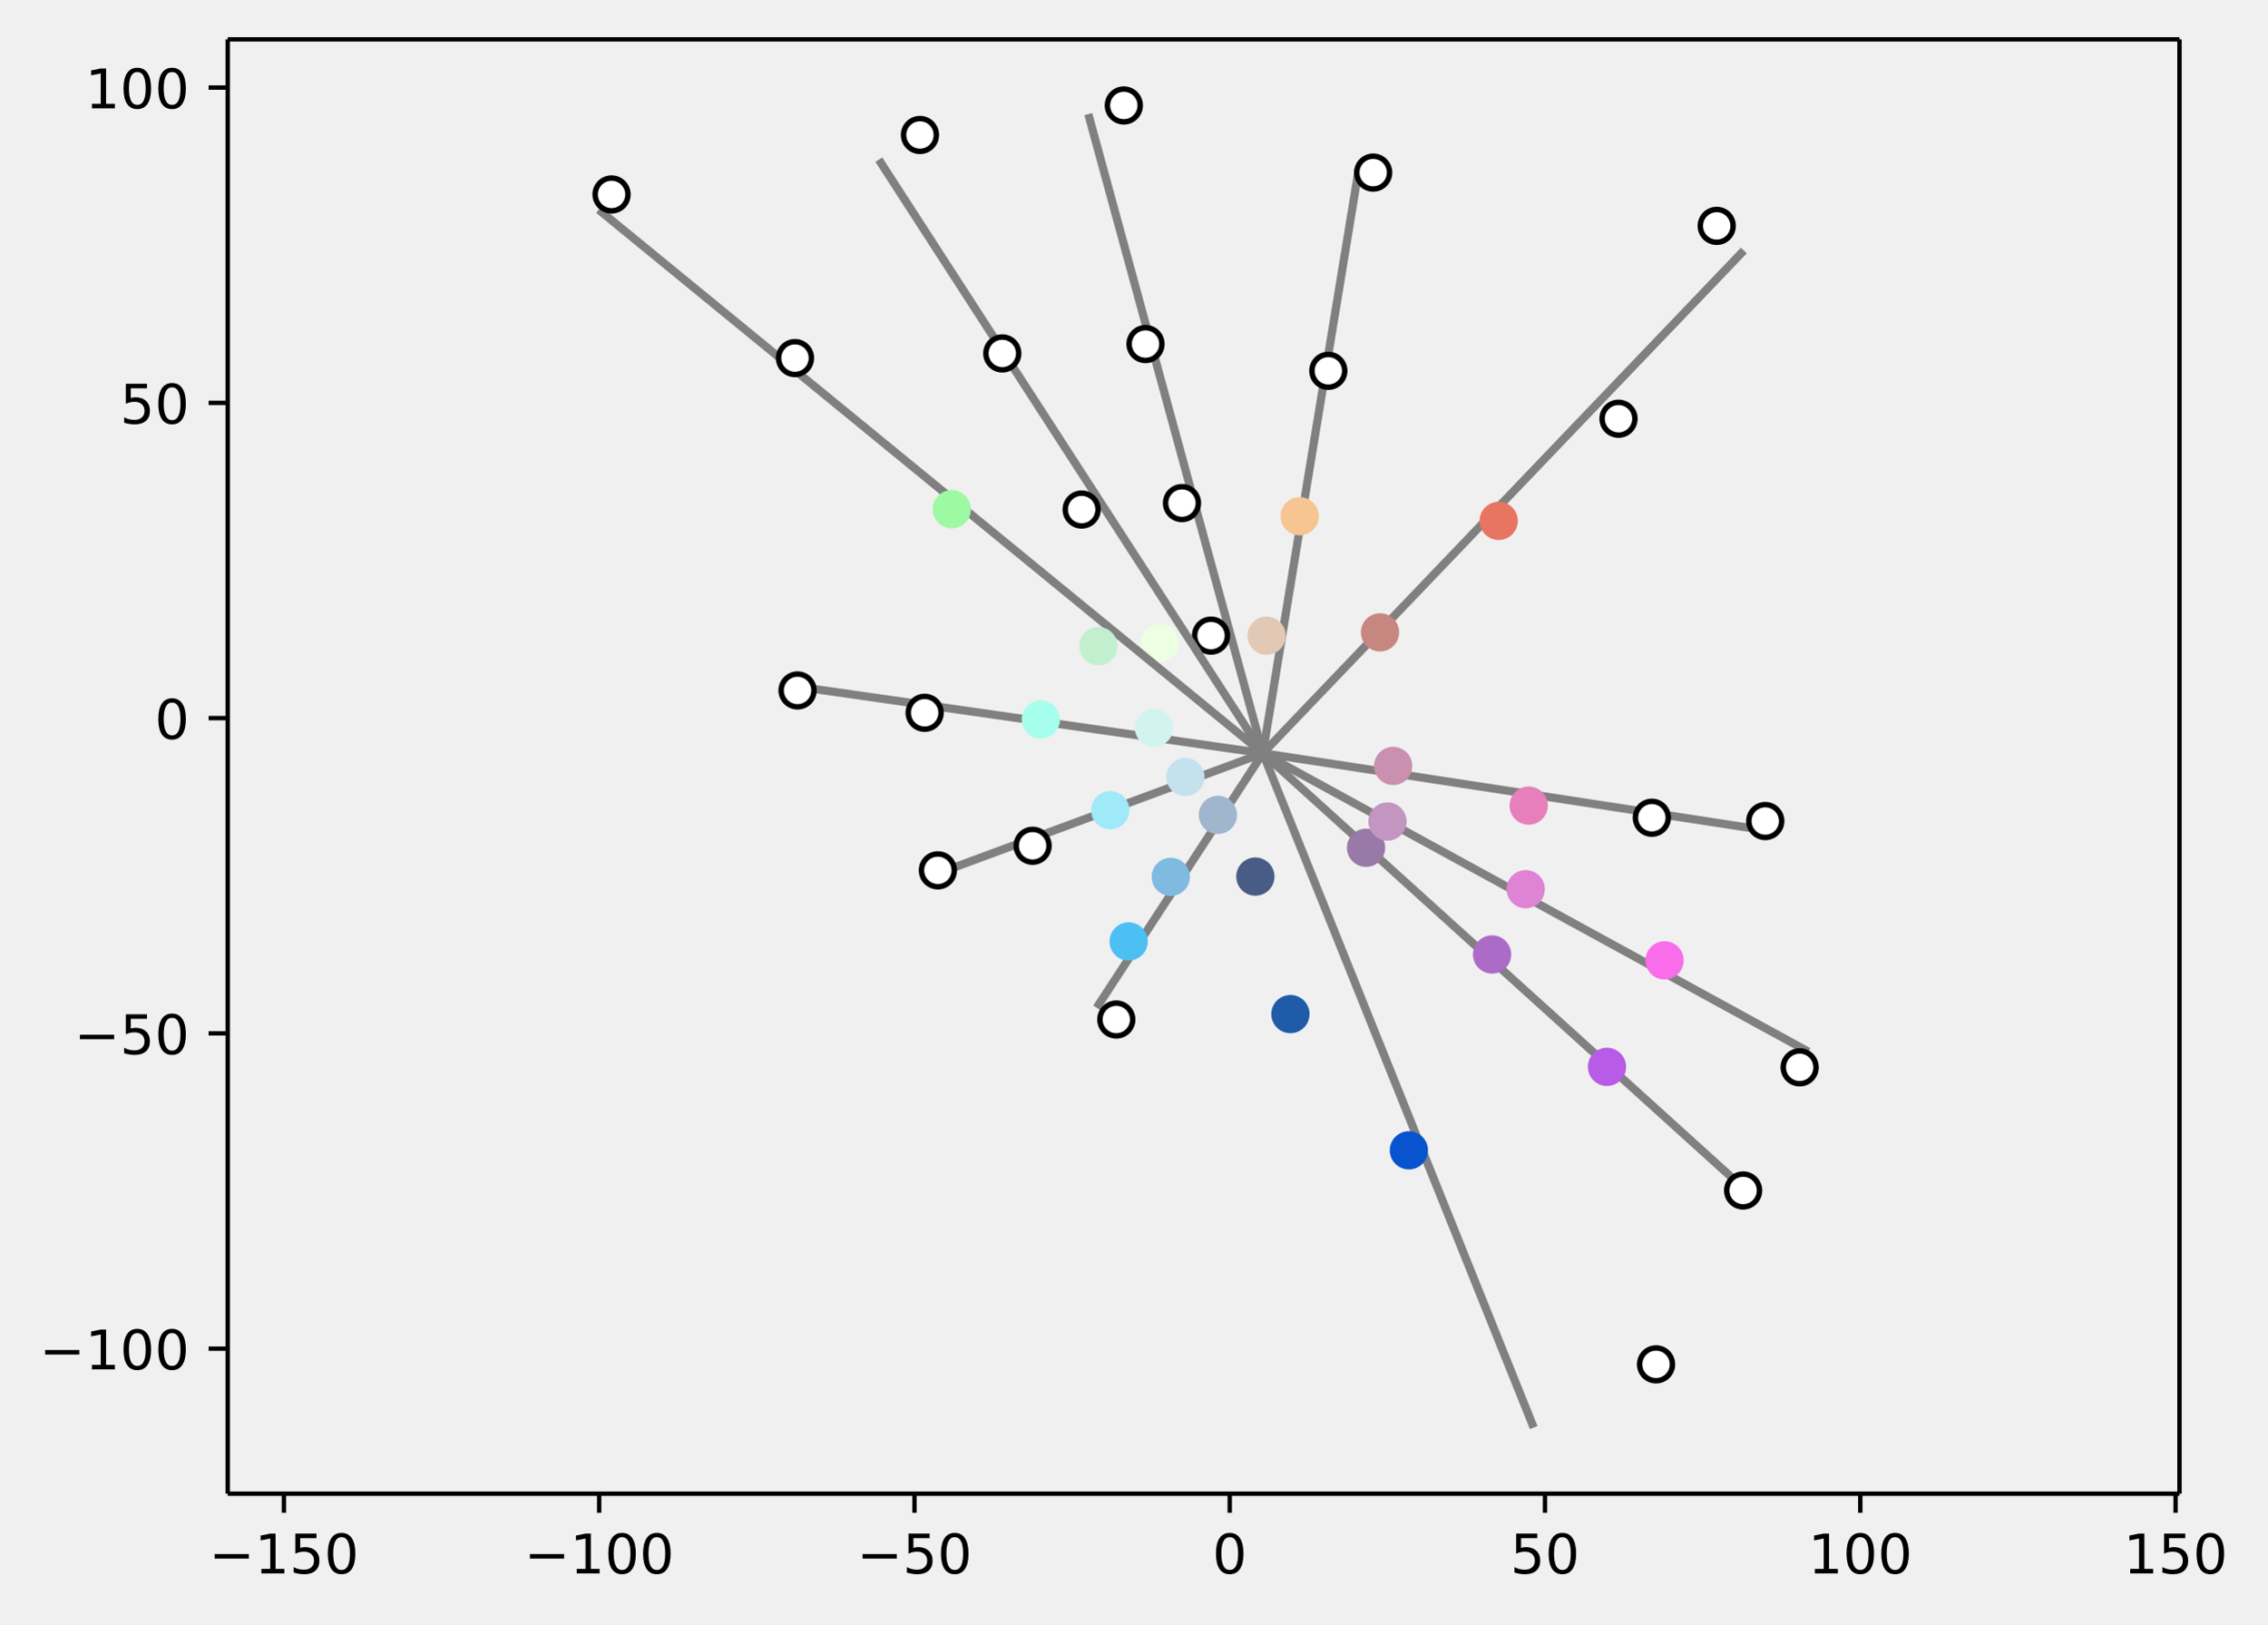
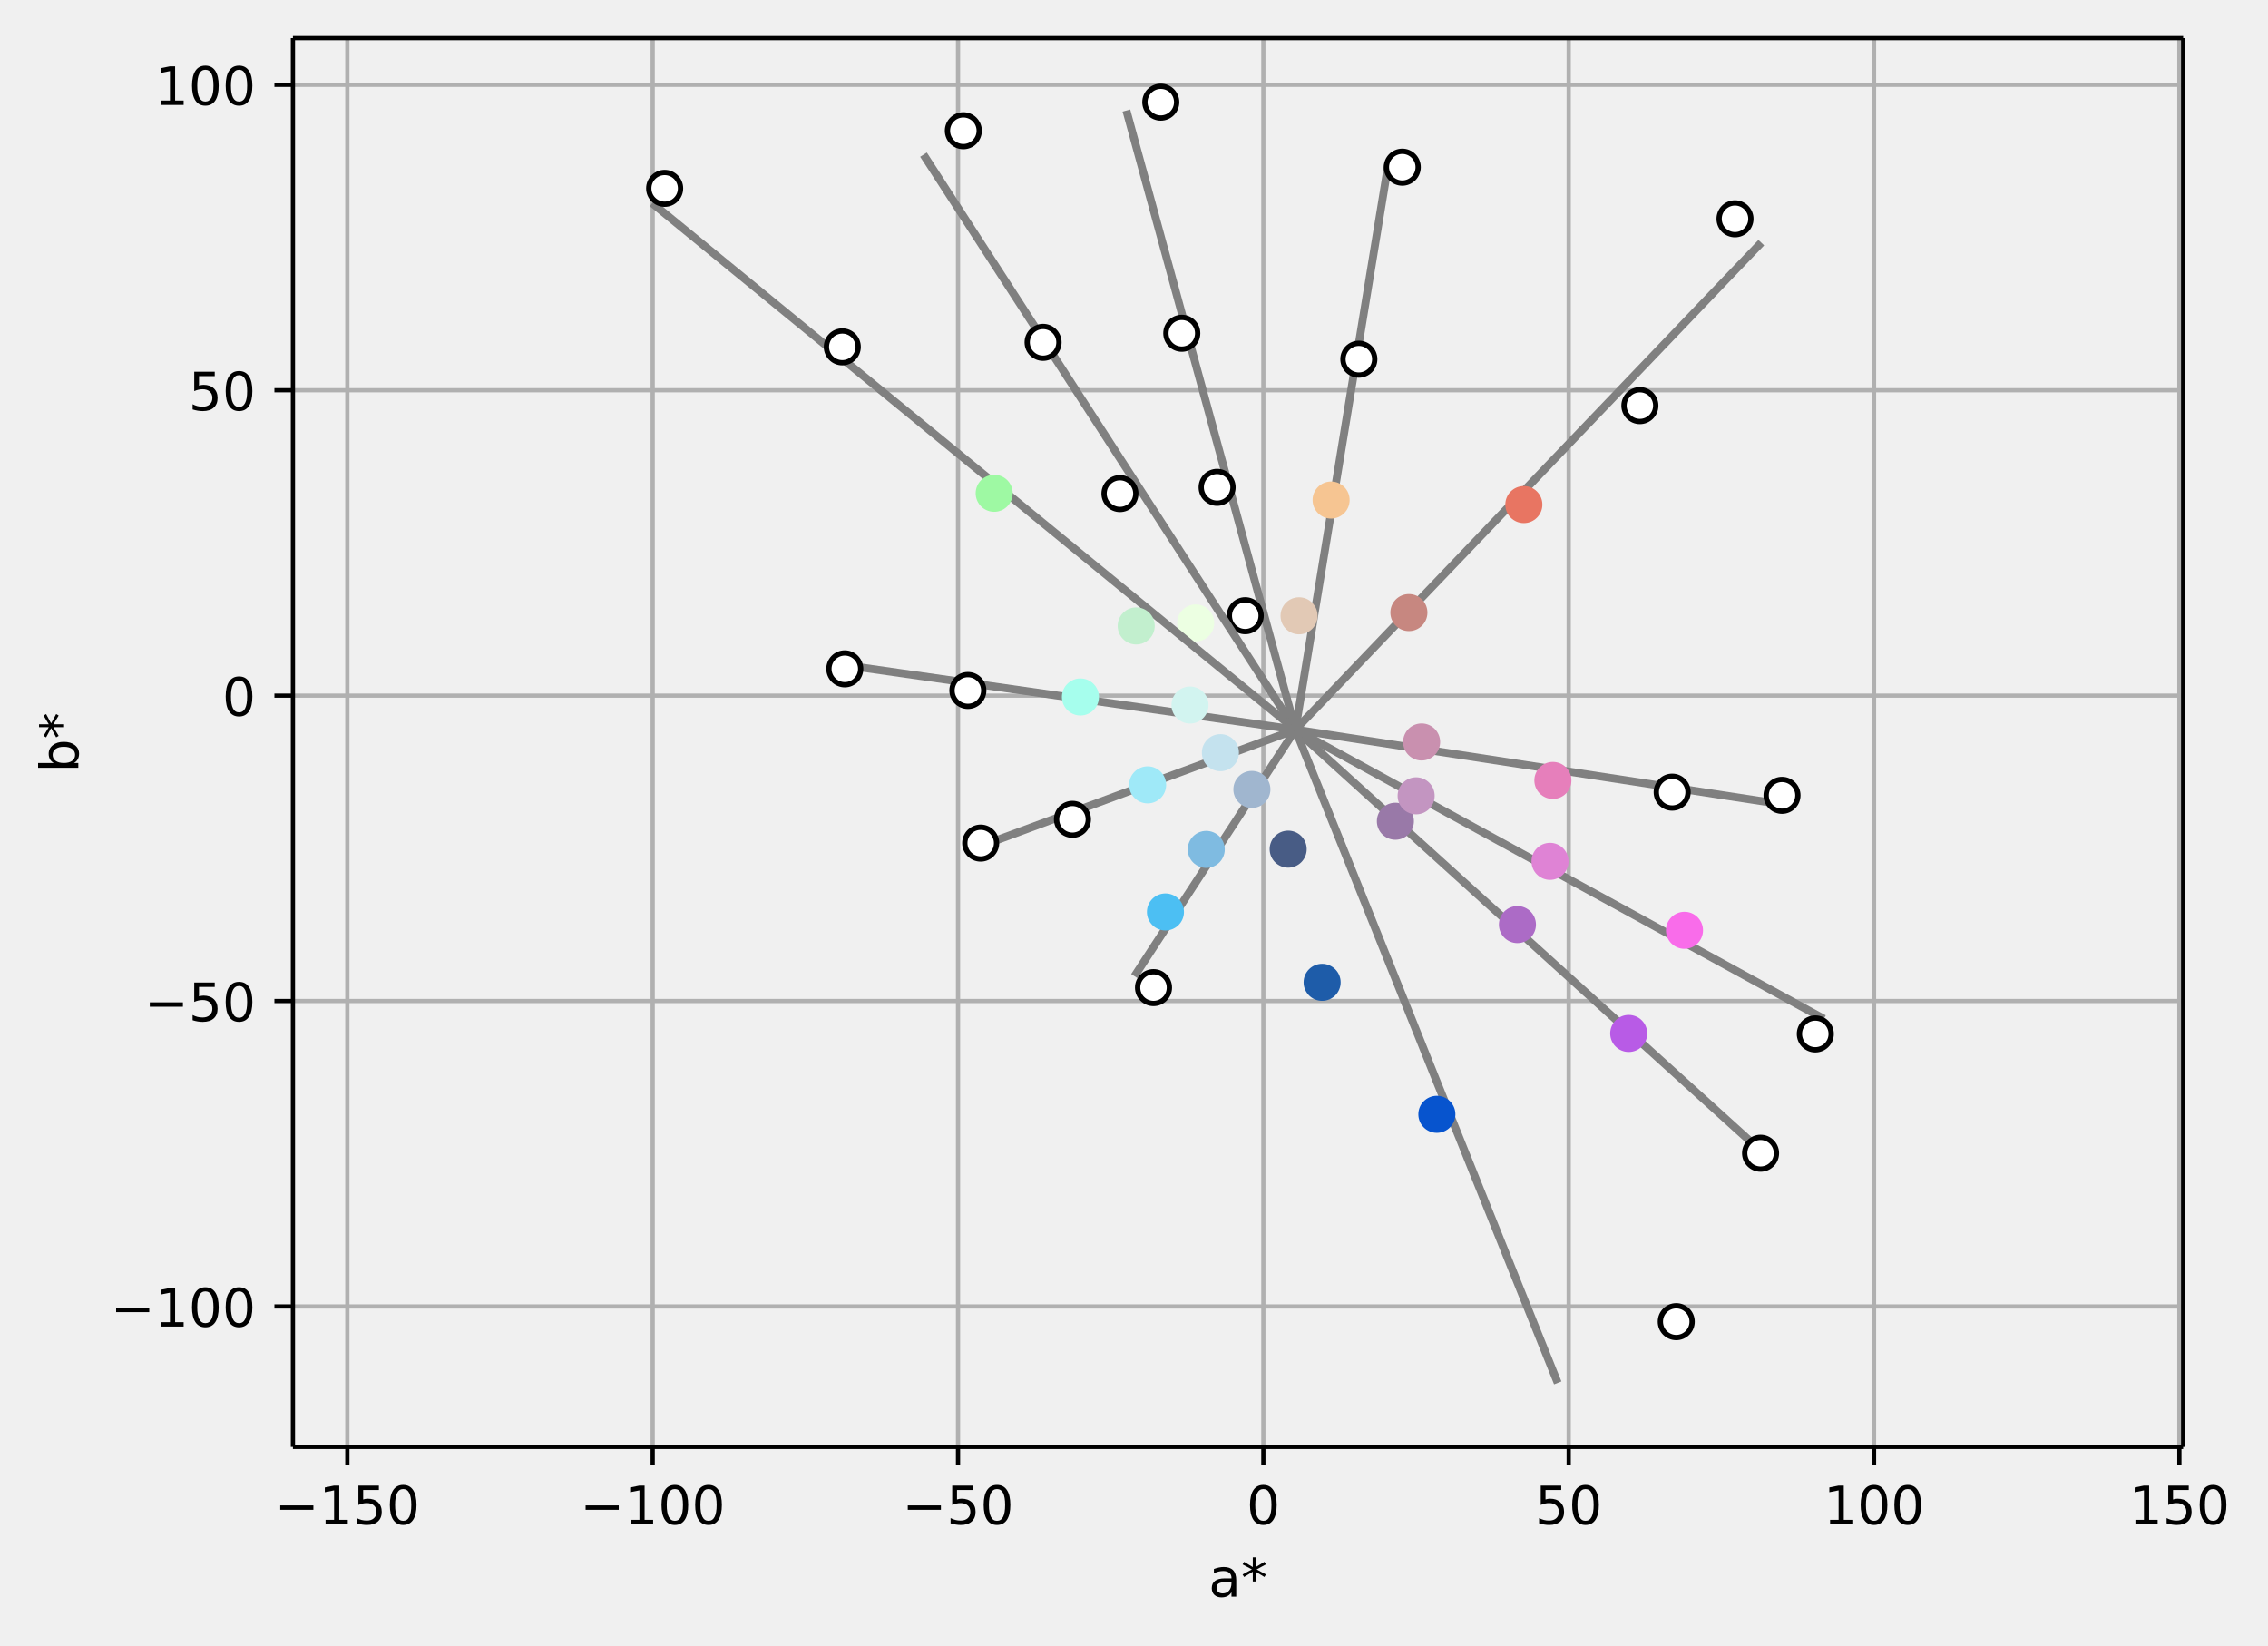
- <svg xmlns="http://www.w3.org/2000/svg" xmlns:xlink="http://www.w3.org/1999/xlink" height="396.254" viewBox="0 0 414.817 297.19" width="553.089">
+ <svg xmlns="http://www.w3.org/2000/svg" xmlns:xlink="http://www.w3.org/1999/xlink" height="414.491" viewBox="0 0 428.495 310.868" width="571.327">
  <defs>
    <style>*{stroke-linecap:butt;stroke-linejoin:round}</style>
  </defs>
  <g id="figure_1">
-     <path d="M0 297.19h414.817V0H0z" fill="none" id="patch_1" />
+     <path d="M0 310.868h428.495V0H0z" fill="none" id="patch_1" />
    <g id="axes_1">
-       <path d="M41.667 273.312h357.12V7.2H41.667z" fill="none" id="patch_2" />
+       <path d="M55.345 273.312h357.12V7.2H55.345z" fill="none" id="patch_2" />
      <g id="matplotlib.axis_1">
        <g id="xtick_1">
-           <g id="line2d_1">
+           <path clip-path="url(#p8961702159)" d="M65.624 273.312V7.2" fill="none" stroke="#b0b0b0" stroke-linecap="square" stroke-width=".8" id="line2d_1" />
+           <g id="line2d_2">
            <defs>
-               <path d="M0 0v3.5" id="m20fff338fc" stroke="#000" stroke-width=".8" />
+               <path d="M0 0v3.5" id="m1732f90b3c" stroke="#000" stroke-width=".8" />
            </defs>
-             <use x="51.946" xlink:href="#m20fff338fc" y="273.312" stroke="#000" stroke-width=".8" />
+             <use x="65.624" xlink:href="#m1732f90b3c" y="273.312" stroke="#000" stroke-width=".8" />
          </g>
          <g id="text_1">
            <defs>
              <path d="M10.594 35.5h62.593v-8.297H10.594z" id="DejaVuSans-8722" />
              <path d="M12.406 8.297h16.11v55.625l-17.532-3.516v8.985l17.438 3.515h9.86V8.296H54.39V0H12.406z" id="DejaVuSans-49" />
              <path d="M10.797 72.906h38.719v-8.312H19.828v-17.86q2.14.735 4.281 1.094 2.157.36 4.313.36 12.203 0 19.328-6.688 7.14-6.688 7.14-18.11 0-11.765-7.328-18.296-7.328-6.516-20.656-6.516-4.593 0-9.36.781-4.75.782-9.827 2.344v9.922q4.39-2.39 9.078-3.563 4.687-1.171 9.906-1.171 8.453 0 13.375 4.437 4.938 4.438 4.938 12.063 0 7.609-4.938 12.047-4.922 4.453-13.375 4.453-3.953 0-7.89-.875-3.922-.875-8.016-2.735z" id="DejaVuSans-53" />
              <path d="M31.781 66.406q-7.61 0-11.453-7.5Q16.5 51.422 16.5 36.375q0-14.984 3.828-22.484 3.844-7.5 11.453-7.5 7.672 0 11.5 7.5 3.844 7.5 3.844 22.484 0 15.047-3.844 22.531-3.828 7.5-11.5 7.5zm0 7.813q12.266 0 18.735-9.703 6.468-9.688 6.468-28.141 0-18.406-6.468-28.11-6.47-9.687-18.735-9.687-12.25 0-18.718 9.688-6.47 9.703-6.47 28.109 0 18.453 6.47 28.14Q19.53 74.22 31.78 74.22z" id="DejaVuSans-48" />
            </defs>
-             <g transform="matrix(.1 0 0 -.1 38.212 287.91)">
+             <g transform="matrix(.1 0 0 -.1 51.89 287.91)">
              <use xlink:href="#DejaVuSans-8722" />
              <use x="83.789" xlink:href="#DejaVuSans-49" />
              <use x="147.412" xlink:href="#DejaVuSans-53" />
              <use x="211.035" xlink:href="#DejaVuSans-48" />
            </g>
          </g>
        </g>
        <g id="xtick_2">
-           <use x="109.634" xlink:href="#m20fff338fc" y="273.312" stroke="#000" stroke-width=".8" id="line2d_2" />
-           <g transform="matrix(.1 0 0 -.1 95.9 287.91)" id="text_2">
+           <path clip-path="url(#p8961702159)" d="M123.312 273.312V7.2" fill="none" stroke="#b0b0b0" stroke-linecap="square" stroke-width=".8" id="line2d_3" />
+           <use x="123.312" xlink:href="#m1732f90b3c" y="273.312" stroke="#000" stroke-width=".8" id="line2d_4" />
+           <g transform="matrix(.1 0 0 -.1 109.578 287.91)" id="text_2">
            <use xlink:href="#DejaVuSans-8722" />
            <use x="83.789" xlink:href="#DejaVuSans-49" />
            <use x="147.412" xlink:href="#DejaVuSans-48" />
            <use x="211.035" xlink:href="#DejaVuSans-48" />
          </g>
        </g>
        <g id="xtick_3">
-           <use x="167.322" xlink:href="#m20fff338fc" y="273.312" stroke="#000" stroke-width=".8" id="line2d_3" />
-           <g transform="matrix(.1 0 0 -.1 156.77 287.91)" id="text_3">
+           <path clip-path="url(#p8961702159)" d="M181 273.312V7.2" fill="none" stroke="#b0b0b0" stroke-linecap="square" stroke-width=".8" id="line2d_5" />
+           <use x="181" xlink:href="#m1732f90b3c" y="273.312" stroke="#000" stroke-width=".8" id="line2d_6" />
+           <g transform="matrix(.1 0 0 -.1 170.447 287.91)" id="text_3">
            <use xlink:href="#DejaVuSans-8722" />
            <use x="83.789" xlink:href="#DejaVuSans-53" />
            <use x="147.412" xlink:href="#DejaVuSans-48" />
          </g>
        </g>
        <g id="xtick_4">
-           <use x="225.01" xlink:href="#m20fff338fc" y="273.312" stroke="#000" stroke-width=".8" id="line2d_4" />
-           <use xlink:href="#DejaVuSans-48" transform="matrix(.1 0 0 -.1 221.828 287.91)" id="text_4" />
+           <path clip-path="url(#p8961702159)" d="M238.688 273.312V7.2" fill="none" stroke="#b0b0b0" stroke-linecap="square" stroke-width=".8" id="line2d_7" />
+           <use x="238.688" xlink:href="#m1732f90b3c" y="273.312" stroke="#000" stroke-width=".8" id="line2d_8" />
+           <use xlink:href="#DejaVuSans-48" transform="matrix(.1 0 0 -.1 235.506 287.91)" id="text_4" />
        </g>
        <g id="xtick_5">
-           <use x="282.697" xlink:href="#m20fff338fc" y="273.312" stroke="#000" stroke-width=".8" id="line2d_5" />
-           <g transform="matrix(.1 0 0 -.1 276.335 287.91)" id="text_5">
+           <path clip-path="url(#p8961702159)" d="M296.376 273.312V7.2" fill="none" stroke="#b0b0b0" stroke-linecap="square" stroke-width=".8" id="line2d_9" />
+           <use x="296.376" xlink:href="#m1732f90b3c" y="273.312" stroke="#000" stroke-width=".8" id="line2d_10" />
+           <g transform="matrix(.1 0 0 -.1 290.013 287.91)" id="text_5">
            <use xlink:href="#DejaVuSans-53" />
            <use x="63.623" xlink:href="#DejaVuSans-48" />
          </g>
        </g>
        <g id="xtick_6">
-           <use x="340.385" xlink:href="#m20fff338fc" y="273.312" stroke="#000" stroke-width=".8" id="line2d_6" />
-           <g transform="matrix(.1 0 0 -.1 330.842 287.91)" id="text_6">
+           <path clip-path="url(#p8961702159)" d="M354.063 273.312V7.2" fill="none" stroke="#b0b0b0" stroke-linecap="square" stroke-width=".8" id="line2d_11" />
+           <use x="354.063" xlink:href="#m1732f90b3c" y="273.312" stroke="#000" stroke-width=".8" id="line2d_12" />
+           <g transform="matrix(.1 0 0 -.1 344.52 287.91)" id="text_6">
            <use xlink:href="#DejaVuSans-49" />
            <use x="63.623" xlink:href="#DejaVuSans-48" />
            <use x="127.246" xlink:href="#DejaVuSans-48" />
          </g>
        </g>
        <g id="xtick_7">
-           <use x="398.073" xlink:href="#m20fff338fc" y="273.312" stroke="#000" stroke-width=".8" id="line2d_7" />
-           <g transform="matrix(.1 0 0 -.1 388.53 287.91)" id="text_7">
+           <path clip-path="url(#p8961702159)" d="M411.751 273.312V7.2" fill="none" stroke="#b0b0b0" stroke-linecap="square" stroke-width=".8" id="line2d_13" />
+           <use x="411.751" xlink:href="#m1732f90b3c" y="273.312" stroke="#000" stroke-width=".8" id="line2d_14" />
+           <g transform="matrix(.1 0 0 -.1 402.208 287.91)" id="text_7">
            <use xlink:href="#DejaVuSans-49" />
            <use x="63.623" xlink:href="#DejaVuSans-53" />
            <use x="127.246" xlink:href="#DejaVuSans-48" />
          </g>
        </g>
+         <g id="text_8">
+           <defs>
+             <path d="M34.281 27.484q-10.89 0-15.093-2.484-4.204-2.484-4.204-8.5 0-4.781 3.157-7.594 3.156-2.797 8.562-2.797 7.485 0 12 5.297 4.516 5.297 4.516 14.078v2zm17.922 3.72V0H43.22v8.297Q40.14 3.328 35.547.953q-4.594-2.375-11.234-2.375-8.391 0-13.36 4.719Q6 8.016 6 15.922q0 9.219 6.172 13.906 6.187 4.688 18.437 4.688h12.61v.89q0 6.203-4.078 9.594-4.078 3.39-11.453 3.39-4.688 0-9.141-1.124-4.438-1.125-8.531-3.375v8.312q4.921 1.906 9.562 2.844 4.64.953 9.031.953 11.875 0 17.735-6.156 5.86-6.14 5.86-18.64z" id="DejaVuSans-97" />
+             <path d="M47.016 60.89L29.5 51.423l17.516-9.531-2.828-4.782-16.407 9.907V28.609H22.22v18.407L5.812 37.109l-2.828 4.782 17.532 9.53-17.532 9.47 2.829 4.828 16.406-9.906v18.406h5.562V55.813l16.407 9.906z" id="DejaVuSans-42" />
+           </defs>
+           <g transform="matrix(.1 0 0 -.1 228.341 301.589)">
+             <use xlink:href="#DejaVuSans-97" />
+             <use x="61.279" xlink:href="#DejaVuSans-42" />
+           </g>
+         </g>
      </g>
      <g id="matplotlib.axis_2">
        <g id="ytick_1">
-           <g id="line2d_8">
+           <path clip-path="url(#p8961702159)" d="M55.345 246.775h357.12" fill="none" stroke="#b0b0b0" stroke-linecap="square" stroke-width=".8" id="line2d_15" />
+           <g id="line2d_16">
            <defs>
-               <path d="M0 0h-3.5" id="m0429fe4442" stroke="#000" stroke-width=".8" />
+               <path d="M0 0h-3.5" id="m1088eaa960" stroke="#000" stroke-width=".8" />
            </defs>
-             <use x="41.667" xlink:href="#m0429fe4442" y="246.775" stroke="#000" stroke-width=".8" />
-           </g>
-           <g transform="matrix(.1 0 0 -.1 7.2 250.574)" id="text_8">
+             <use x="55.345" xlink:href="#m1088eaa960" y="246.775" stroke="#000" stroke-width=".8" />
+           </g>
+           <g transform="matrix(.1 0 0 -.1 20.878 250.574)" id="text_9">
            <use xlink:href="#DejaVuSans-8722" />
            <use x="83.789" xlink:href="#DejaVuSans-49" />
            <use x="147.412" xlink:href="#DejaVuSans-48" />
            <use x="211.035" xlink:href="#DejaVuSans-48" />
          </g>
        </g>
        <g id="ytick_2">
-           <use x="41.667" xlink:href="#m0429fe4442" y="189.087" stroke="#000" stroke-width=".8" id="line2d_9" />
-           <g transform="matrix(.1 0 0 -.1 13.563 192.886)" id="text_9">
+           <path clip-path="url(#p8961702159)" d="M55.345 189.087h357.12" fill="none" stroke="#b0b0b0" stroke-linecap="square" stroke-width=".8" id="line2d_17" />
+           <use x="55.345" xlink:href="#m1088eaa960" y="189.087" stroke="#000" stroke-width=".8" id="line2d_18" />
+           <g transform="matrix(.1 0 0 -.1 27.24 192.886)" id="text_10">
            <use xlink:href="#DejaVuSans-8722" />
            <use x="83.789" xlink:href="#DejaVuSans-53" />
            <use x="147.412" xlink:href="#DejaVuSans-48" />
          </g>
        </g>
        <g id="ytick_3">
-           <use x="41.667" xlink:href="#m0429fe4442" y="131.399" stroke="#000" stroke-width=".8" id="line2d_10" />
-           <use xlink:href="#DejaVuSans-48" transform="matrix(.1 0 0 -.1 28.305 135.198)" id="text_10" />
+           <path clip-path="url(#p8961702159)" d="M55.345 131.399h357.12" fill="none" stroke="#b0b0b0" stroke-linecap="square" stroke-width=".8" id="line2d_19" />
+           <use x="55.345" xlink:href="#m1088eaa960" y="131.399" stroke="#000" stroke-width=".8" id="line2d_20" />
+           <use xlink:href="#DejaVuSans-48" transform="matrix(.1 0 0 -.1 41.983 135.198)" id="text_11" />
        </g>
        <g id="ytick_4">
-           <use x="41.667" xlink:href="#m0429fe4442" y="73.711" stroke="#000" stroke-width=".8" id="line2d_11" />
-           <g transform="matrix(.1 0 0 -.1 21.942 77.51)" id="text_11">
+           <path clip-path="url(#p8961702159)" d="M55.345 73.711h357.12" fill="none" stroke="#b0b0b0" stroke-linecap="square" stroke-width=".8" id="line2d_21" />
+           <use x="55.345" xlink:href="#m1088eaa960" y="73.711" stroke="#000" stroke-width=".8" id="line2d_22" />
+           <g transform="matrix(.1 0 0 -.1 35.62 77.51)" id="text_12">
            <use xlink:href="#DejaVuSans-53" />
            <use x="63.623" xlink:href="#DejaVuSans-48" />
          </g>
        </g>
        <g id="ytick_5">
-           <use x="41.667" xlink:href="#m0429fe4442" y="16.023" stroke="#000" stroke-width=".8" id="line2d_12" />
-           <g transform="matrix(.1 0 0 -.1 15.58 19.822)" id="text_12">
+           <path clip-path="url(#p8961702159)" d="M55.345 16.023h357.12" fill="none" stroke="#b0b0b0" stroke-linecap="square" stroke-width=".8" id="line2d_23" />
+           <use x="55.345" xlink:href="#m1088eaa960" y="16.023" stroke="#000" stroke-width=".8" id="line2d_24" />
+           <g transform="matrix(.1 0 0 -.1 29.258 19.822)" id="text_13">
            <use xlink:href="#DejaVuSans-49" />
            <use x="63.623" xlink:href="#DejaVuSans-48" />
            <use x="127.246" xlink:href="#DejaVuSans-48" />
          </g>
        </g>
-       </g>
-       <path clip-path="url(#p1154a5c18d)" d="M231.07 137.823l88.01-91.988" fill="none" stroke="gray" stroke-linecap="square" stroke-width="1.5" id="line2d_13" />
-       <g id="line2d_14">
-         <defs>
-           <path d="M0 3a3 3 0 100-6 3 3 0 000 6z" id="me41b239826" stroke="#c78780" />
-         </defs>
-         <g clip-path="url(#p1154a5c18d)">
-           <use x="252.507" xlink:href="#me41b239826" y="115.709" fill="#c78780" stroke="#c78780" />
-         </g>
-       </g>
-       <g id="line2d_15">
-         <defs>
-           <path d="M0 3a3 3 0 100-6 3 3 0 000 6z" id="me82110673c" stroke="#e87562" />
-         </defs>
-         <g clip-path="url(#p1154a5c18d)">
-           <use x="274.224" xlink:href="#me82110673c" y="95.309" fill="#e87562" stroke="#e87562" />
-         </g>
-       </g>
-       <g id="line2d_16">
-         <defs>
-           <path d="M0 3a3 3 0 100-6 3 3 0 000 6z" id="m4a4953c52c" stroke="#000" />
-         </defs>
-         <g clip-path="url(#p1154a5c18d)">
-           <use x="296.146" xlink:href="#m4a4953c52c" y="76.616" fill="#fff" stroke="#000" />
-         </g>
-       </g>
-       <g clip-path="url(#p1154a5c18d)" id="line2d_17">
-         <use x="314.117" xlink:href="#m4a4953c52c" y="41.33" fill="#fff" stroke="#000" />
-       </g>
-       <path clip-path="url(#p1154a5c18d)" d="M231.07 137.823l17.523-106.717" fill="none" stroke="gray" stroke-linecap="square" stroke-width="1.5" id="line2d_18" />
-       <g id="line2d_19">
-         <defs>
-           <path d="M0 3a3 3 0 100-6 3 3 0 000 6z" id="mf23281a71a" stroke="#e2c9b5" />
-         </defs>
-         <g clip-path="url(#p1154a5c18d)">
-           <use x="231.752" xlink:href="#mf23281a71a" y="116.319" fill="#e2c9b5" stroke="#e2c9b5" />
-         </g>
-       </g>
-       <g id="line2d_20">
-         <defs>
-           <path d="M0 3a3 3 0 100-6 3 3 0 000 6z" id="me910e856ac" stroke="#f6c592" />
-         </defs>
-         <g clip-path="url(#p1154a5c18d)">
-           <use x="237.81" xlink:href="#me910e856ac" y="94.455" fill="#f6c592" stroke="#f6c592" />
-         </g>
-       </g>
-       <g clip-path="url(#p1154a5c18d)" id="line2d_21">
-         <use x="243.05" xlink:href="#m4a4953c52c" y="67.849" fill="#fff" stroke="#000" />
-       </g>
-       <g clip-path="url(#p1154a5c18d)" id="line2d_22">
-         <use x="251.255" xlink:href="#m4a4953c52c" y="31.578" fill="#fff" stroke="#000" />
-       </g>
-       <path clip-path="url(#p1154a5c18d)" d="M231.07 137.823L199.132 20.879" fill="none" stroke="gray" stroke-linecap="square" stroke-width="1.5" id="line2d_23" />
-       <g clip-path="url(#p1154a5c18d)" id="line2d_24">
-         <use x="221.586" xlink:href="#m4a4953c52c" y="116.302" fill="#fff" stroke="#000" />
-       </g>
-       <g clip-path="url(#p1154a5c18d)" id="line2d_25">
-         <use x="216.269" xlink:href="#m4a4953c52c" y="92.053" fill="#fff" stroke="#000" />
-       </g>
-       <g clip-path="url(#p1154a5c18d)" id="line2d_26">
-         <use x="209.598" xlink:href="#m4a4953c52c" y="62.951" fill="#fff" stroke="#000" />
-       </g>
-       <g clip-path="url(#p1154a5c18d)" id="line2d_27">
-         <use x="205.63" xlink:href="#m4a4953c52c" y="19.296" fill="#fff" stroke="#000" />
-       </g>
-       <path clip-path="url(#p1154a5c18d)" d="M231.07 137.823l-70.273-108.61" fill="none" stroke="gray" stroke-linecap="square" stroke-width="1.5" id="line2d_28" />
-       <g id="line2d_29">
-         <defs>
-           <path d="M0 3a3 3 0 100-6 3 3 0 000 6z" id="m659b9e04a7" stroke="#ecffe2" />
-         </defs>
-         <g clip-path="url(#p1154a5c18d)">
-           <use x="212.224" xlink:href="#m659b9e04a7" y="117.668" fill="#ecffe2" stroke="#ecffe2" />
-         </g>
-       </g>
-       <g clip-path="url(#p1154a5c18d)" id="line2d_30">
-         <use x="197.916" xlink:href="#m4a4953c52c" y="93.234" fill="#fff" stroke="#000" />
-       </g>
-       <g clip-path="url(#p1154a5c18d)" id="line2d_31">
-         <use x="183.392" xlink:href="#m4a4953c52c" y="64.667" fill="#fff" stroke="#000" />
-       </g>
-       <g clip-path="url(#p1154a5c18d)" id="line2d_32">
-         <use x="168.327" xlink:href="#m4a4953c52c" y="24.695" fill="#fff" stroke="#000" />
-       </g>
-       <path clip-path="url(#p1154a5c18d)" d="M231.07 137.823L109.55 38.376" fill="none" stroke="gray" stroke-linecap="square" stroke-width="1.5" id="line2d_33" />
-       <g id="line2d_34">
-         <defs>
-           <path d="M0 3a3 3 0 100-6 3 3 0 000 6z" id="m262e94400d" stroke="#c2efce" />
-         </defs>
-         <g clip-path="url(#p1154a5c18d)">
-           <use x="200.986" xlink:href="#m262e94400d" y="118.233" fill="#c2efce" stroke="#c2efce" />
-         </g>
-       </g>
-       <g id="line2d_35">
-         <defs>
-           <path d="M0 3a3 3 0 100-6 3 3 0 000 6z" id="m48ea816384" stroke="#9ef9a3" />
-         </defs>
-         <g clip-path="url(#p1154a5c18d)">
-           <use x="174.155" xlink:href="#m48ea816384" y="93.176" fill="#9ef9a3" stroke="#9ef9a3" />
-         </g>
-       </g>
-       <g clip-path="url(#p1154a5c18d)" id="line2d_36">
-         <use x="145.459" xlink:href="#m4a4953c52c" y="65.519" fill="#fff" stroke="#000" />
-       </g>
-       <g clip-path="url(#p1154a5c18d)" id="line2d_37">
-         <use x="111.895" xlink:href="#m4a4953c52c" y="35.578" fill="#fff" stroke="#000" />
-       </g>
-       <path clip-path="url(#p1154a5c18d)" d="M231.07 137.823l-85.045-12.17" fill="none" stroke="gray" stroke-linecap="square" stroke-width="1.5" id="line2d_38" />
-       <g id="line2d_39">
-         <defs>
-           <path d="M0 3a3 3 0 100-6 3 3 0 000 6z" id="mf2a12785d7" stroke="#d2f4f0" />
-         </defs>
-         <g clip-path="url(#p1154a5c18d)">
-           <use x="211.148" xlink:href="#mf2a12785d7" y="133.175" fill="#d2f4f0" stroke="#d2f4f0" />
-         </g>
-       </g>
-       <g id="line2d_40">
-         <defs>
-           <path d="M0 3a3 3 0 100-6 3 3 0 000 6z" id="mf1113ac2df" stroke="#a6feed" />
-         </defs>
-         <g clip-path="url(#p1154a5c18d)">
-           <use x="190.448" xlink:href="#mf1113ac2df" y="131.652" fill="#a6feed" stroke="#a6feed" />
-         </g>
-       </g>
-       <g clip-path="url(#p1154a5c18d)" id="line2d_41">
-         <use x="169.186" xlink:href="#m4a4953c52c" y="130.425" fill="#fff" stroke="#000" />
-       </g>
-       <g clip-path="url(#p1154a5c18d)" id="line2d_42">
-         <use x="145.93" xlink:href="#m4a4953c52c" y="126.338" fill="#fff" stroke="#000" />
-       </g>
-       <path clip-path="url(#p1154a5c18d)" d="M231.07 137.823l-59.284 21.927" fill="none" stroke="gray" stroke-linecap="square" stroke-width="1.5" id="line2d_43" />
-       <g id="line2d_44">
-         <defs>
-           <path d="M0 3a3 3 0 100-6 3 3 0 000 6z" id="m71c5747ad1" stroke="#c4e2ee" />
-         </defs>
-         <g clip-path="url(#p1154a5c18d)">
-           <use x="216.893" xlink:href="#m71c5747ad1" y="142.171" fill="#c4e2ee" stroke="#c4e2ee" />
-         </g>
-       </g>
-       <g id="line2d_45">
-         <defs>
-           <path d="M0 3a3 3 0 100-6 3 3 0 000 6z" id="mffad76cb48" stroke="#9fe9f8" />
-         </defs>
-         <g clip-path="url(#p1154a5c18d)">
-           <use x="203.146" xlink:href="#mffad76cb48" y="148.253" fill="#9fe9f8" stroke="#9fe9f8" />
-         </g>
-       </g>
-       <g clip-path="url(#p1154a5c18d)" id="line2d_46">
-         <use x="188.941" xlink:href="#m4a4953c52c" y="154.761" fill="#fff" stroke="#000" />
-       </g>
-       <g clip-path="url(#p1154a5c18d)" id="line2d_47">
-         <use x="171.605" xlink:href="#m4a4953c52c" y="159.255" fill="#fff" stroke="#000" />
-       </g>
-       <path clip-path="url(#p1154a5c18d)" d="M231.07 137.823l-30.41 46.571" fill="none" stroke="gray" stroke-linecap="square" stroke-width="1.5" id="line2d_48" />
-       <g id="line2d_49">
-         <defs>
-           <path d="M0 3a3 3 0 100-6 3 3 0 000 6z" id="mac302bc8b9" stroke="#a0b6cf" />
-         </defs>
-         <g clip-path="url(#p1154a5c18d)">
-           <use x="222.843" xlink:href="#mac302bc8b9" y="149.113" fill="#a0b6cf" stroke="#a0b6cf" />
-         </g>
-       </g>
-       <g id="line2d_50">
-         <defs>
-           <path d="M0 3a3 3 0 100-6 3 3 0 000 6z" id="mb6ad0f1e63" stroke="#7fbbe1" />
-         </defs>
-         <g clip-path="url(#p1154a5c18d)">
-           <use x="214.218" xlink:href="#mb6ad0f1e63" y="160.445" fill="#7fbbe1" stroke="#7fbbe1" />
-         </g>
-       </g>
+         <g id="text_14">
+           <defs>
+             <path d="M48.688 27.297q0 9.906-4.079 15.547-4.078 5.64-11.203 5.64-7.14 0-11.218-5.64-4.079-5.64-4.079-15.547 0-9.906 4.078-15.547 4.079-5.64 11.22-5.64 7.124 0 11.202 5.64t4.078 15.547zM18.108 46.39q2.844 4.875 7.157 7.234Q29.594 56 35.594 56q9.968 0 16.187-7.906 6.235-7.907 6.235-20.797T51.78 6.484q-6.218-7.906-16.187-7.906-6 0-10.328 2.375-4.313 2.375-7.157 7.25V0H9.08v75.984h9.03z" id="DejaVuSans-98" />
+           </defs>
+           <g transform="matrix(0 -.1 -.1 0 14.798 145.93)">
+             <use xlink:href="#DejaVuSans-98" />
+             <use x="63.477" xlink:href="#DejaVuSans-42" />
+           </g>
+         </g>
+       </g>
+       <path clip-path="url(#p8961702159)" d="M244.748 137.823l88.011-91.988" fill="none" stroke="gray" stroke-linecap="square" stroke-width="1.5" id="line2d_25" />
+       <g id="line2d_26">
+         <defs>
+           <path d="M0 3a3 3 0 100-6 3 3 0 000 6z" id="m4542cd4eef" stroke="#c78780" />
+         </defs>
+         <g clip-path="url(#p8961702159)">
+           <use x="266.185" xlink:href="#m4542cd4eef" y="115.709" fill="#c78780" stroke="#c78780" />
+         </g>
+       </g>
+       <g id="line2d_27">
+         <defs>
+           <path d="M0 3a3 3 0 100-6 3 3 0 000 6z" id="m874e1ed402" stroke="#e87562" />
+         </defs>
+         <g clip-path="url(#p8961702159)">
+           <use x="287.902" xlink:href="#m874e1ed402" y="95.309" fill="#e87562" stroke="#e87562" />
+         </g>
+       </g>
+       <g id="line2d_28">
+         <defs>
+           <path d="M0 3a3 3 0 100-6 3 3 0 000 6z" id="me52f85e693" stroke="#000" />
+         </defs>
+         <g clip-path="url(#p8961702159)">
+           <use x="309.824" xlink:href="#me52f85e693" y="76.616" fill="#fff" stroke="#000" />
+         </g>
+       </g>
+       <g clip-path="url(#p8961702159)" id="line2d_29">
+         <use x="327.795" xlink:href="#me52f85e693" y="41.33" fill="#fff" stroke="#000" />
+       </g>
+       <path clip-path="url(#p8961702159)" d="M244.748 137.823L262.27 31.106" fill="none" stroke="gray" stroke-linecap="square" stroke-width="1.5" id="line2d_30" />
+       <g id="line2d_31">
+         <defs>
+           <path d="M0 3a3 3 0 100-6 3 3 0 000 6z" id="m8b4852b790" stroke="#e2c9b5" />
+         </defs>
+         <g clip-path="url(#p8961702159)">
+           <use x="245.43" xlink:href="#m8b4852b790" y="116.319" fill="#e2c9b5" stroke="#e2c9b5" />
+         </g>
+       </g>
+       <g id="line2d_32">
+         <defs>
+           <path d="M0 3a3 3 0 100-6 3 3 0 000 6z" id="m7b980e7e53" stroke="#f6c592" />
+         </defs>
+         <g clip-path="url(#p8961702159)">
+           <use x="251.488" xlink:href="#m7b980e7e53" y="94.455" fill="#f6c592" stroke="#f6c592" />
+         </g>
+       </g>
+       <g clip-path="url(#p8961702159)" id="line2d_33">
+         <use x="256.728" xlink:href="#me52f85e693" y="67.849" fill="#fff" stroke="#000" />
+       </g>
+       <g clip-path="url(#p8961702159)" id="line2d_34">
+         <use x="264.934" xlink:href="#me52f85e693" y="31.578" fill="#fff" stroke="#000" />
+       </g>
+       <path clip-path="url(#p8961702159)" d="M244.748 137.823L212.81 20.879" fill="none" stroke="gray" stroke-linecap="square" stroke-width="1.5" id="line2d_35" />
+       <g clip-path="url(#p8961702159)" id="line2d_36">
+         <use x="235.264" xlink:href="#me52f85e693" y="116.302" fill="#fff" stroke="#000" />
+       </g>
+       <g clip-path="url(#p8961702159)" id="line2d_37">
+         <use x="229.948" xlink:href="#me52f85e693" y="92.053" fill="#fff" stroke="#000" />
+       </g>
+       <g clip-path="url(#p8961702159)" id="line2d_38">
+         <use x="223.276" xlink:href="#me52f85e693" y="62.951" fill="#fff" stroke="#000" />
+       </g>
+       <g clip-path="url(#p8961702159)" id="line2d_39">
+         <use x="219.308" xlink:href="#me52f85e693" y="19.296" fill="#fff" stroke="#000" />
+       </g>
+       <path clip-path="url(#p8961702159)" d="M244.748 137.823l-70.273-108.61" fill="none" stroke="gray" stroke-linecap="square" stroke-width="1.5" id="line2d_40" />
+       <g id="line2d_41">
+         <defs>
+           <path d="M0 3a3 3 0 100-6 3 3 0 000 6z" id="m4bdcfef49a" stroke="#ecffe2" />
+         </defs>
+         <g clip-path="url(#p8961702159)">
+           <use x="225.902" xlink:href="#m4bdcfef49a" y="117.668" fill="#ecffe2" stroke="#ecffe2" />
+         </g>
+       </g>
+       <g clip-path="url(#p8961702159)" id="line2d_42">
+         <use x="211.594" xlink:href="#me52f85e693" y="93.234" fill="#fff" stroke="#000" />
+       </g>
+       <g clip-path="url(#p8961702159)" id="line2d_43">
+         <use x="197.07" xlink:href="#me52f85e693" y="64.667" fill="#fff" stroke="#000" />
+       </g>
+       <g clip-path="url(#p8961702159)" id="line2d_44">
+         <use x="182.006" xlink:href="#me52f85e693" y="24.695" fill="#fff" stroke="#000" />
+       </g>
+       <path clip-path="url(#p8961702159)" d="M244.748 137.823l-121.52-99.447" fill="none" stroke="gray" stroke-linecap="square" stroke-width="1.5" id="line2d_45" />
+       <g id="line2d_46">
+         <defs>
+           <path d="M0 3a3 3 0 100-6 3 3 0 000 6z" id="m7b40b215d5" stroke="#c2efce" />
+         </defs>
+         <g clip-path="url(#p8961702159)">
+           <use x="214.664" xlink:href="#m7b40b215d5" y="118.233" fill="#c2efce" stroke="#c2efce" />
+         </g>
+       </g>
+       <g id="line2d_47">
+         <defs>
+           <path d="M0 3a3 3 0 100-6 3 3 0 000 6z" id="mfe2b8937dd" stroke="#9ef9a3" />
+         </defs>
+         <g clip-path="url(#p8961702159)">
+           <use x="187.833" xlink:href="#mfe2b8937dd" y="93.176" fill="#9ef9a3" stroke="#9ef9a3" />
+         </g>
+       </g>
+       <g clip-path="url(#p8961702159)" id="line2d_48">
+         <use x="159.137" xlink:href="#me52f85e693" y="65.519" fill="#fff" stroke="#000" />
+       </g>
+       <g clip-path="url(#p8961702159)" id="line2d_49">
+         <use x="125.573" xlink:href="#me52f85e693" y="35.578" fill="#fff" stroke="#000" />
+       </g>
+       <path clip-path="url(#p8961702159)" d="M244.748 137.823l-85.045-12.17" fill="none" stroke="gray" stroke-linecap="square" stroke-width="1.5" id="line2d_50" />
      <g id="line2d_51">
        <defs>
-           <path d="M0 3a3 3 0 100-6 3 3 0 000 6z" id="m52de26b258" stroke="#4cbff3" />
-         </defs>
-         <g clip-path="url(#p1154a5c18d)">
-           <use x="206.51" xlink:href="#m52de26b258" y="172.263" fill="#4cbff3" stroke="#4cbff3" />
-         </g>
-       </g>
-       <g clip-path="url(#p1154a5c18d)" id="line2d_52">
-         <use x="204.255" xlink:href="#m4a4953c52c" y="186.553" fill="#fff" stroke="#000" />
-       </g>
-       <path clip-path="url(#p1154a5c18d)" d="M231.07 137.823l49.559 123.393" fill="none" stroke="gray" stroke-linecap="square" stroke-width="1.5" id="line2d_53" />
-       <g id="line2d_54">
-         <defs>
-           <path d="M0 3a3 3 0 100-6 3 3 0 000 6z" id="mb53638ffb5" stroke="#485c85" />
-         </defs>
-         <g clip-path="url(#p1154a5c18d)">
-           <use x="229.697" xlink:href="#mb53638ffb5" y="160.398" fill="#485c85" stroke="#485c85" />
-         </g>
-       </g>
-       <g id="line2d_55">
-         <defs>
-           <path d="M0 3a3 3 0 100-6 3 3 0 000 6z" id="m03a78d55f1" stroke="#1e5ca9" />
-         </defs>
-         <g clip-path="url(#p1154a5c18d)">
-           <use x="236.114" xlink:href="#m03a78d55f1" y="185.557" fill="#1e5ca9" stroke="#1e5ca9" />
-         </g>
-       </g>
+           <path d="M0 3a3 3 0 100-6 3 3 0 000 6z" id="m84ceeafee2" stroke="#d2f4f0" />
+         </defs>
+         <g clip-path="url(#p8961702159)">
+           <use x="224.826" xlink:href="#m84ceeafee2" y="133.175" fill="#d2f4f0" stroke="#d2f4f0" />
+         </g>
+       </g>
+       <g id="line2d_52">
+         <defs>
+           <path d="M0 3a3 3 0 100-6 3 3 0 000 6z" id="m787a3d257f" stroke="#a6feed" />
+         </defs>
+         <g clip-path="url(#p8961702159)">
+           <use x="204.127" xlink:href="#m787a3d257f" y="131.652" fill="#a6feed" stroke="#a6feed" />
+         </g>
+       </g>
+       <g clip-path="url(#p8961702159)" id="line2d_53">
+         <use x="182.864" xlink:href="#me52f85e693" y="130.425" fill="#fff" stroke="#000" />
+       </g>
+       <g clip-path="url(#p8961702159)" id="line2d_54">
+         <use x="159.608" xlink:href="#me52f85e693" y="126.338" fill="#fff" stroke="#000" />
+       </g>
+       <path clip-path="url(#p8961702159)" d="M244.748 137.823l-59.284 21.927" fill="none" stroke="gray" stroke-linecap="square" stroke-width="1.5" id="line2d_55" />
      <g id="line2d_56">
        <defs>
-           <path d="M0 3a3 3 0 100-6 3 3 0 000 6z" id="me77c51b6df" stroke="#0754ce" />
-         </defs>
-         <g clip-path="url(#p1154a5c18d)">
-           <use x="257.791" xlink:href="#me77c51b6df" y="210.487" fill="#0754ce" stroke="#0754ce" />
-         </g>
-       </g>
-       <g clip-path="url(#p1154a5c18d)" id="line2d_57">
-         <use x="303.015" xlink:href="#m4a4953c52c" y="249.652" fill="#fff" stroke="#000" />
-       </g>
-       <path clip-path="url(#p1154a5c18d)" d="M231.07 137.823l88.125 79.74" fill="none" stroke="gray" stroke-linecap="square" stroke-width="1.5" id="line2d_58" />
-       <g id="line2d_59">
-         <defs>
-           <path d="M0 3a3 3 0 100-6 3 3 0 000 6z" id="m9bbf46178a" stroke="#9979a8" />
-         </defs>
-         <g clip-path="url(#p1154a5c18d)">
-           <use x="249.953" xlink:href="#m9bbf46178a" y="155.124" fill="#9979a8" stroke="#9979a8" />
-         </g>
-       </g>
-       <g id="line2d_60">
-         <defs>
-           <path d="M0 3a3 3 0 100-6 3 3 0 000 6z" id="mf46b649aa6" stroke="#ac6bc6" />
-         </defs>
-         <g clip-path="url(#p1154a5c18d)">
-           <use x="273.013" xlink:href="#mf46b649aa6" y="174.648" fill="#ac6bc6" stroke="#ac6bc6" />
-         </g>
-       </g>
+           <path d="M0 3a3 3 0 100-6 3 3 0 000 6z" id="m0d3cce129f" stroke="#c4e2ee" />
+         </defs>
+         <g clip-path="url(#p8961702159)">
+           <use x="230.571" xlink:href="#m0d3cce129f" y="142.171" fill="#c4e2ee" stroke="#c4e2ee" />
+         </g>
+       </g>
+       <g id="line2d_57">
+         <defs>
+           <path d="M0 3a3 3 0 100-6 3 3 0 000 6z" id="m2f59c8541c" stroke="#9fe9f8" />
+         </defs>
+         <g clip-path="url(#p8961702159)">
+           <use x="216.824" xlink:href="#m2f59c8541c" y="148.253" fill="#9fe9f8" stroke="#9fe9f8" />
+         </g>
+       </g>
+       <g clip-path="url(#p8961702159)" id="line2d_58">
+         <use x="202.619" xlink:href="#me52f85e693" y="154.761" fill="#fff" stroke="#000" />
+       </g>
+       <g clip-path="url(#p8961702159)" id="line2d_59">
+         <use x="185.283" xlink:href="#me52f85e693" y="159.255" fill="#fff" stroke="#000" />
+       </g>
+       <path clip-path="url(#p8961702159)" d="M244.748 137.823l-30.41 46.571" fill="none" stroke="gray" stroke-linecap="square" stroke-width="1.5" id="line2d_60" />
      <g id="line2d_61">
        <defs>
-           <path d="M0 3a3 3 0 100-6 3 3 0 000 6z" id="m23fc9bc12b" stroke="#b85be6" />
-         </defs>
-         <g clip-path="url(#p1154a5c18d)">
-           <use x="294.036" xlink:href="#m23fc9bc12b" y="195.213" fill="#b85be6" stroke="#b85be6" />
-         </g>
-       </g>
-       <g clip-path="url(#p1154a5c18d)" id="line2d_62">
-         <use x="318.946" xlink:href="#m4a4953c52c" y="217.837" fill="#fff" stroke="#000" />
-       </g>
-       <path clip-path="url(#p1154a5c18d)" d="M231.07 137.823l99.834 54.629" fill="none" stroke="gray" stroke-linecap="square" stroke-width="1.5" id="line2d_63" />
-       <g id="line2d_64">
-         <defs>
-           <path d="M0 3a3 3 0 100-6 3 3 0 000 6z" id="m9ce3b59826" stroke="#c395c1" />
-         </defs>
-         <g clip-path="url(#p1154a5c18d)">
-           <use x="253.874" xlink:href="#m9ce3b59826" y="150.322" fill="#c395c1" stroke="#c395c1" />
-         </g>
-       </g>
-       <g id="line2d_65">
-         <defs>
-           <path d="M0 3a3 3 0 100-6 3 3 0 000 6z" id="me3b5b0d0e9" stroke="#df83d5" />
-         </defs>
-         <g clip-path="url(#p1154a5c18d)">
-           <use x="279.167" xlink:href="#me3b5b0d0e9" y="162.702" fill="#df83d5" stroke="#df83d5" />
-         </g>
-       </g>
+           <path d="M0 3a3 3 0 100-6 3 3 0 000 6z" id="m5eb9b5fbcf" stroke="#a0b6cf" />
+         </defs>
+         <g clip-path="url(#p8961702159)">
+           <use x="236.521" xlink:href="#m5eb9b5fbcf" y="149.113" fill="#a0b6cf" stroke="#a0b6cf" />
+         </g>
+       </g>
+       <g id="line2d_62">
+         <defs>
+           <path d="M0 3a3 3 0 100-6 3 3 0 000 6z" id="m0c0da9d8c3" stroke="#7fbbe1" />
+         </defs>
+         <g clip-path="url(#p8961702159)">
+           <use x="227.897" xlink:href="#m0c0da9d8c3" y="160.445" fill="#7fbbe1" stroke="#7fbbe1" />
+         </g>
+       </g>
+       <g id="line2d_63">
+         <defs>
+           <path d="M0 3a3 3 0 100-6 3 3 0 000 6z" id="m9b39b75ca5" stroke="#4cbff3" />
+         </defs>
+         <g clip-path="url(#p8961702159)">
+           <use x="220.188" xlink:href="#m9b39b75ca5" y="172.263" fill="#4cbff3" stroke="#4cbff3" />
+         </g>
+       </g>
+       <g clip-path="url(#p8961702159)" id="line2d_64">
+         <use x="217.934" xlink:href="#me52f85e693" y="186.553" fill="#fff" stroke="#000" />
+       </g>
+       <path clip-path="url(#p8961702159)" d="M244.748 137.823l49.559 123.393" fill="none" stroke="gray" stroke-linecap="square" stroke-width="1.5" id="line2d_65" />
      <g id="line2d_66">
        <defs>
-           <path d="M0 3a3 3 0 100-6 3 3 0 000 6z" id="m78eeb91aef" stroke="#f96cea" />
-         </defs>
-         <g clip-path="url(#p1154a5c18d)">
-           <use x="304.574" xlink:href="#m78eeb91aef" y="175.73" fill="#f96cea" stroke="#f96cea" />
-         </g>
-       </g>
-       <g clip-path="url(#p1154a5c18d)" id="line2d_67">
-         <use x="329.291" xlink:href="#m4a4953c52c" y="195.302" fill="#fff" stroke="#000" />
-       </g>
-       <path clip-path="url(#p1154a5c18d)" d="M231.07 137.823l91.69 14.064" fill="none" stroke="gray" stroke-linecap="square" stroke-width="1.5" id="line2d_68" />
-       <g id="line2d_69">
-         <defs>
-           <path d="M0 3a3 3 0 100-6 3 3 0 000 6z" id="m2fab015069" stroke="#c990af" />
-         </defs>
-         <g clip-path="url(#p1154a5c18d)">
-           <use x="254.91" xlink:href="#m2fab015069" y="140.151" fill="#c990af" stroke="#c990af" />
-         </g>
-       </g>
-       <g id="line2d_70">
-         <defs>
-           <path d="M0 3a3 3 0 100-6 3 3 0 000 6z" id="mf1adef4280" stroke="#e67fbb" />
-         </defs>
-         <g clip-path="url(#p1154a5c18d)">
-           <use x="279.709" xlink:href="#mf1adef4280" y="147.414" fill="#e67fbb" stroke="#e67fbb" />
-         </g>
-       </g>
-       <g clip-path="url(#p1154a5c18d)" id="line2d_71">
-         <use x="302.247" xlink:href="#m4a4953c52c" y="149.63" fill="#fff" stroke="#000" />
-       </g>
-       <g clip-path="url(#p1154a5c18d)" id="line2d_72">
-         <use x="322.999" xlink:href="#m4a4953c52c" y="150.232" fill="#fff" stroke="#000" />
-       </g>
-       <path d="M41.667 273.312V7.2" fill="none" stroke="#000" stroke-linecap="square" stroke-width=".8" id="patch_3" />
-       <path d="M398.787 273.312V7.2" fill="none" stroke="#000" stroke-linecap="square" stroke-width=".8" id="patch_4" />
-       <path d="M41.667 273.312h357.12" fill="none" stroke="#000" stroke-linecap="square" stroke-width=".8" id="patch_5" />
-       <path d="M41.667 7.2h357.12" fill="none" stroke="#000" stroke-linecap="square" stroke-width=".8" id="patch_6" />
+           <path d="M0 3a3 3 0 100-6 3 3 0 000 6z" id="mc055761e6b" stroke="#485c85" />
+         </defs>
+         <g clip-path="url(#p8961702159)">
+           <use x="243.375" xlink:href="#mc055761e6b" y="160.398" fill="#485c85" stroke="#485c85" />
+         </g>
+       </g>
+       <g id="line2d_67">
+         <defs>
+           <path d="M0 3a3 3 0 100-6 3 3 0 000 6z" id="mc438692816" stroke="#1e5ca9" />
+         </defs>
+         <g clip-path="url(#p8961702159)">
+           <use x="249.792" xlink:href="#mc438692816" y="185.557" fill="#1e5ca9" stroke="#1e5ca9" />
+         </g>
+       </g>
+       <g id="line2d_68">
+         <defs>
+           <path d="M0 3a3 3 0 100-6 3 3 0 000 6z" id="md7faf1db7e" stroke="#0754ce" />
+         </defs>
+         <g clip-path="url(#p8961702159)">
+           <use x="271.469" xlink:href="#md7faf1db7e" y="210.487" fill="#0754ce" stroke="#0754ce" />
+         </g>
+       </g>
+       <g clip-path="url(#p8961702159)" id="line2d_69">
+         <use x="316.693" xlink:href="#me52f85e693" y="249.652" fill="#fff" stroke="#000" />
+       </g>
+       <path clip-path="url(#p8961702159)" d="M244.748 137.823l88.125 79.74" fill="none" stroke="gray" stroke-linecap="square" stroke-width="1.5" id="line2d_70" />
+       <g id="line2d_71">
+         <defs>
+           <path d="M0 3a3 3 0 100-6 3 3 0 000 6z" id="m1e305ed56d" stroke="#9979a8" />
+         </defs>
+         <g clip-path="url(#p8961702159)">
+           <use x="263.631" xlink:href="#m1e305ed56d" y="155.124" fill="#9979a8" stroke="#9979a8" />
+         </g>
+       </g>
+       <g id="line2d_72">
+         <defs>
+           <path d="M0 3a3 3 0 100-6 3 3 0 000 6z" id="mdbd4451bac" stroke="#ac6bc6" />
+         </defs>
+         <g clip-path="url(#p8961702159)">
+           <use x="286.691" xlink:href="#mdbd4451bac" y="174.648" fill="#ac6bc6" stroke="#ac6bc6" />
+         </g>
+       </g>
+       <g id="line2d_73">
+         <defs>
+           <path d="M0 3a3 3 0 100-6 3 3 0 000 6z" id="m345866e44b" stroke="#b85be6" />
+         </defs>
+         <g clip-path="url(#p8961702159)">
+           <use x="307.715" xlink:href="#m345866e44b" y="195.213" fill="#b85be6" stroke="#b85be6" />
+         </g>
+       </g>
+       <g clip-path="url(#p8961702159)" id="line2d_74">
+         <use x="332.625" xlink:href="#me52f85e693" y="217.837" fill="#fff" stroke="#000" />
+       </g>
+       <path clip-path="url(#p8961702159)" d="M244.748 137.823l99.834 54.629" fill="none" stroke="gray" stroke-linecap="square" stroke-width="1.5" id="line2d_75" />
+       <g id="line2d_76">
+         <defs>
+           <path d="M0 3a3 3 0 100-6 3 3 0 000 6z" id="mbc9680388a" stroke="#c395c1" />
+         </defs>
+         <g clip-path="url(#p8961702159)">
+           <use x="267.552" xlink:href="#mbc9680388a" y="150.322" fill="#c395c1" stroke="#c395c1" />
+         </g>
+       </g>
+       <g id="line2d_77">
+         <defs>
+           <path d="M0 3a3 3 0 100-6 3 3 0 000 6z" id="mbab9a14609" stroke="#df83d5" />
+         </defs>
+         <g clip-path="url(#p8961702159)">
+           <use x="292.845" xlink:href="#mbab9a14609" y="162.702" fill="#df83d5" stroke="#df83d5" />
+         </g>
+       </g>
+       <g id="line2d_78">
+         <defs>
+           <path d="M0 3a3 3 0 100-6 3 3 0 000 6z" id="m8abfeabaa1" stroke="#f96cea" />
+         </defs>
+         <g clip-path="url(#p8961702159)">
+           <use x="318.252" xlink:href="#m8abfeabaa1" y="175.73" fill="#f96cea" stroke="#f96cea" />
+         </g>
+       </g>
+       <g clip-path="url(#p8961702159)" id="line2d_79">
+         <use x="342.969" xlink:href="#me52f85e693" y="195.302" fill="#fff" stroke="#000" />
+       </g>
+       <path clip-path="url(#p8961702159)" d="M244.748 137.823l91.69 14.064" fill="none" stroke="gray" stroke-linecap="square" stroke-width="1.5" id="line2d_80" />
+       <g id="line2d_81">
+         <defs>
+           <path d="M0 3a3 3 0 100-6 3 3 0 000 6z" id="m76a393a9f3" stroke="#c990af" />
+         </defs>
+         <g clip-path="url(#p8961702159)">
+           <use x="268.588" xlink:href="#m76a393a9f3" y="140.151" fill="#c990af" stroke="#c990af" />
+         </g>
+       </g>
+       <g id="line2d_82">
+         <defs>
+           <path d="M0 3a3 3 0 100-6 3 3 0 000 6z" id="m935a38628e" stroke="#e67fbb" />
+         </defs>
+         <g clip-path="url(#p8961702159)">
+           <use x="293.387" xlink:href="#m935a38628e" y="147.414" fill="#e67fbb" stroke="#e67fbb" />
+         </g>
+       </g>
+       <g clip-path="url(#p8961702159)" id="line2d_83">
+         <use x="315.925" xlink:href="#me52f85e693" y="149.63" fill="#fff" stroke="#000" />
+       </g>
+       <g clip-path="url(#p8961702159)" id="line2d_84">
+         <use x="336.677" xlink:href="#me52f85e693" y="150.232" fill="#fff" stroke="#000" />
+       </g>
+       <path d="M55.345 273.312V7.2" fill="none" stroke="#000" stroke-linecap="square" stroke-width=".8" id="patch_3" />
+       <path d="M412.465 273.312V7.2" fill="none" stroke="#000" stroke-linecap="square" stroke-width=".8" id="patch_4" />
+       <path d="M55.345 273.312h357.12" fill="none" stroke="#000" stroke-linecap="square" stroke-width=".8" id="patch_5" />
+       <path d="M55.345 7.2h357.12" fill="none" stroke="#000" stroke-linecap="square" stroke-width=".8" id="patch_6" />
    </g>
  </g>
  <defs>
-     <clipPath id="p1154a5c18d">
-       <path d="M41.667 7.2h357.12v266.112H41.667z" />
+     <clipPath id="p8961702159">
+       <path d="M55.345 7.2h357.12v266.112H55.345z" />
    </clipPath>
  </defs>
</svg>
